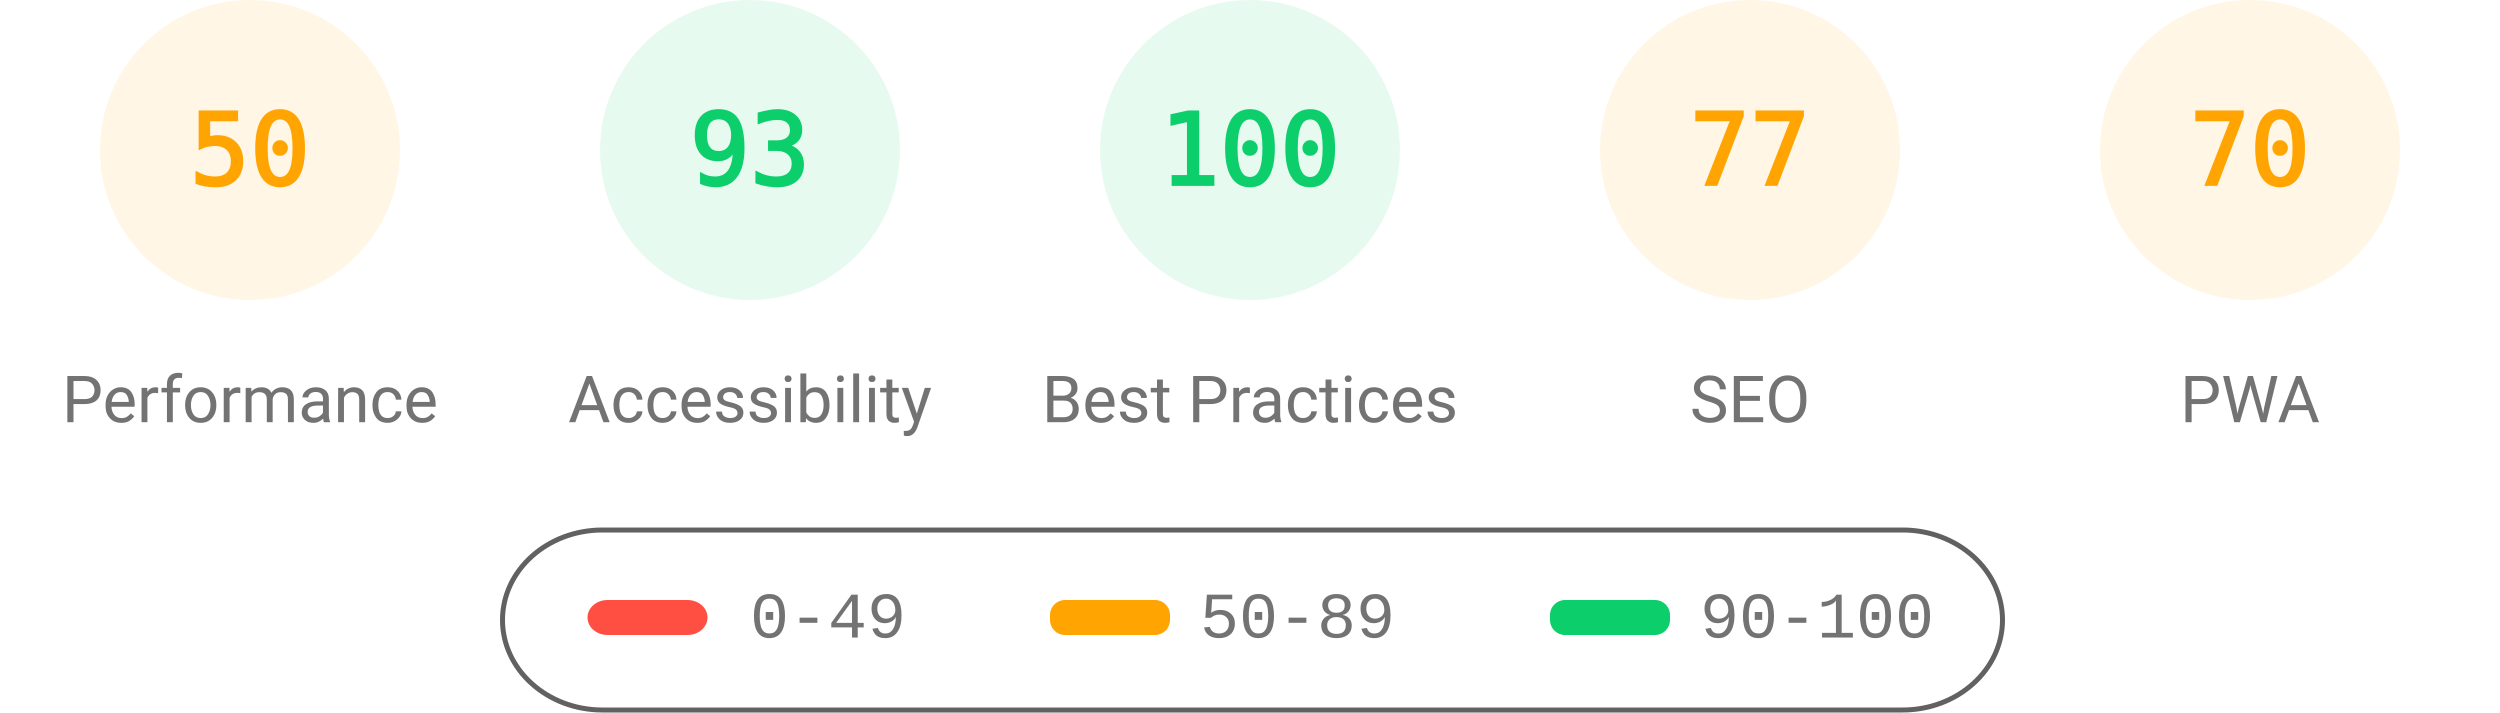
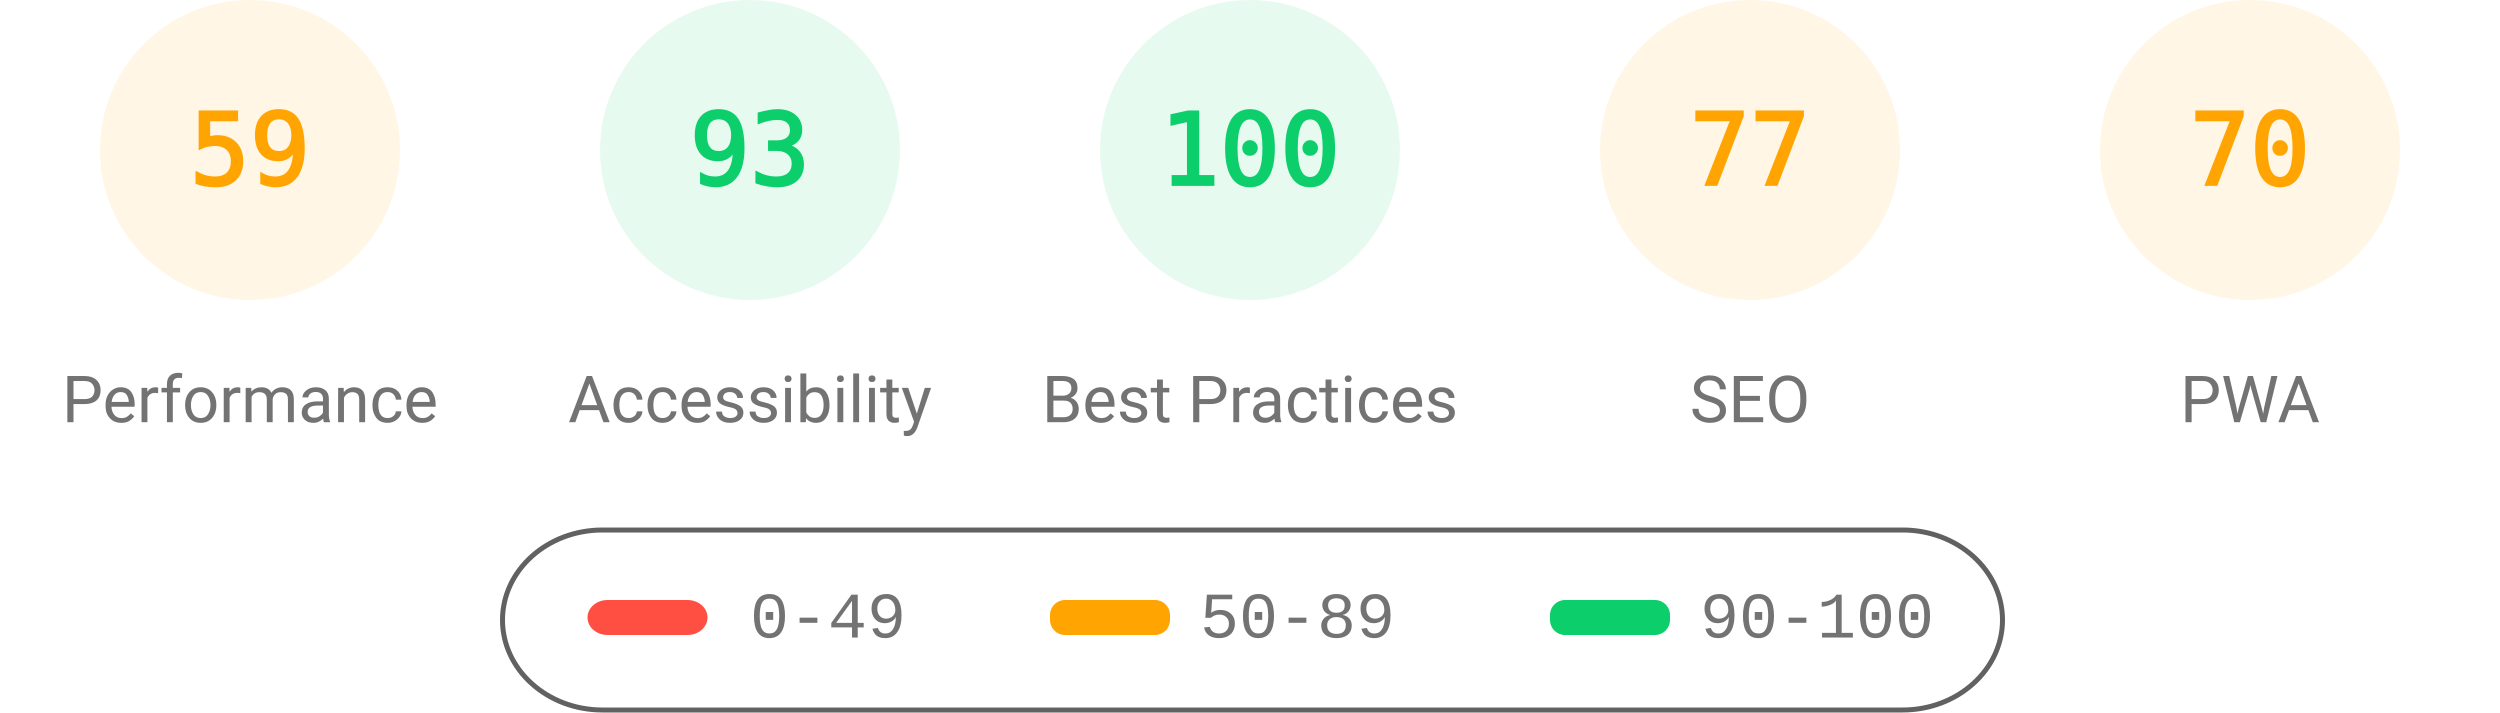
<svg xmlns="http://www.w3.org/2000/svg" fill="none" width="1000" height="285">
  <style>.gauge-base{opacity:.1}.gauge-arc{fill:none;animation-delay:250ms;stroke-linecap:round;transform:rotate(-90deg);transform-origin:100px 60px;animation:load-gauge 1s ease forwards}.guage-text{font-size:40px;font-family:monospace;text-align:center}.guage-red{color:#ff4e42;fill:#ff4e42;stroke:#ff4e42}.guage-orange{color:#ffa400;fill:#ffa400;stroke:#ffa400}.guage-green{color:#0cce6b;fill:#0cce6b;stroke:#0cce6b}.guage-undefined{color:#5c5c5c;fill:#5c5c5c;stroke:#5c5c5c}.guage-title{color:#737373;fill:#737373;stroke:none;font-size:26px;line-height:26px;font-family:Roboto,Halvetica,Arial,sans-serif}@keyframes load-gauge{from{stroke-dasharray:0 352.858}}</style>
  <svg class="guage-div guage-perf guage-orange" viewBox="0 0 200 200" width="200" height="200">
    <circle class="gauge-base" r="56" cx="100" cy="60" stroke-width="8" />
-     <circle class="gauge-arc guage-arc-1" r="56" cx="100" cy="60" stroke-width="8" style="stroke-dasharray:175.929,351.858" />
-     <text class="guage-text" x="100" y="60" alignment-baseline="central" dominant-baseline="central" text-anchor="middle">50</text>
+     <circle class="gauge-arc guage-arc-1" r="56" cx="100" cy="60" stroke-width="8" style="stroke-dasharray:207.596,351.858" />
+     <text class="guage-text" x="100" y="60" alignment-baseline="central" dominant-baseline="central" text-anchor="middle">59</text>
    <text class="guage-title" x="100" y="160" alignment-baseline="central" dominant-baseline="central" text-anchor="middle">Performance</text>
  </svg>
  <svg class="guage-div guage-acc guage-green" viewBox="0 0 200 200" width="200" height="200" x="200">
    <circle class="gauge-base" r="56" cx="100" cy="60" stroke-width="8" />
    <circle class="gauge-arc guage-arc-2" r="56" cx="100" cy="60" stroke-width="8" style="stroke-dasharray:327.228,351.858" />
    <text class="guage-text" x="100" y="60" alignment-baseline="central" dominant-baseline="central" text-anchor="middle">93</text>
    <text class="guage-title" x="100" y="160" alignment-baseline="central" dominant-baseline="central" text-anchor="middle">Accessibility</text>
  </svg>
  <svg class="guage-div guage-best guage-green" viewBox="0 0 200 200" width="200" height="200" x="400">
    <circle class="gauge-base" r="56" cx="100" cy="60" stroke-width="8" />
    <circle class="gauge-arc guage-arc-3" r="56" cx="100" cy="60" stroke-width="8" style="stroke-dasharray:351.858,351.858" />
    <text class="guage-text" x="100" y="60" alignment-baseline="central" dominant-baseline="central" text-anchor="middle">100</text>
    <text class="guage-title" x="100" y="160" alignment-baseline="central" dominant-baseline="central" text-anchor="middle">Best Practices</text>
  </svg>
  <svg class="guage-div guage-seo guage-orange" viewBox="0 0 200 200" width="200" height="200" x="600">
    <circle class="gauge-base" r="56" cx="100" cy="60" stroke-width="8" />
    <circle class="gauge-arc guage-arc-4" r="56" cx="100" cy="60" stroke-width="8" style="stroke-dasharray:270.931,351.858" />
    <text class="guage-text" x="100" y="60" alignment-baseline="central" dominant-baseline="central" text-anchor="middle">77</text>
    <text class="guage-title" x="100" y="160" alignment-baseline="central" dominant-baseline="central" text-anchor="middle">SEO</text>
  </svg>
  <svg class="guage-div guage-pwa guage-orange" viewBox="0 0 200 200" width="200" height="200" x="800">
    <circle class="gauge-base" r="56" cx="100" cy="60" stroke-width="8" />
    <circle class="gauge-arc guage-arc-4" r="56" cx="100" cy="60" stroke-width="8" style="stroke-dasharray:246.301,351.858" />
    <text class="guage-text" x="100" y="60" alignment-baseline="central" dominant-baseline="central" text-anchor="middle">70</text>
    <text class="guage-title" x="100" y="160" alignment-baseline="central" dominant-baseline="central" text-anchor="middle">PWA</text>
  </svg>
  <svg width="604" height="76" x="200" y="210">
    <path fill="none" id="canvas_background" d="M-1-1h604v80H-1z" />
    <rect fill-opacity="0" stroke="#616161" stroke-width="2" rx="40" id="svg_2" height="72" width="600" y="2" x="1" fill="#000" />
    <rect stroke="#000" rx="8" id="svg_3" height="14" width="48" y="30" x="35" stroke-opacity="null" stroke-width="0" fill="#ff4e42" />
    <rect stroke="#000" rx="6" id="svg_4" height="14" width="48" y="30" x="220" stroke-opacity="null" stroke-width="0" fill="#ffa400" />
    <rect stroke="#000" rx="6" id="svg_5" height="14" width="48" y="30" x="420" stroke-opacity="null" stroke-width="0" fill="#0cce6b" />
    <text xml:space="preserve" text-anchor="start" font-family="'Courier New', Courier, monospace" font-size="26" id="svg_6" y="45" x="100" stroke-opacity="null" stroke-width="0" stroke="#000" fill="#737373">0-49</text>
    <text xml:space="preserve" text-anchor="start" font-family="'Courier New', Courier, monospace" font-size="26" id="svg_7" y="45" x="280" stroke-opacity="null" stroke-width="0" stroke="#000" fill="#737373">50-89</text>
    <text xml:space="preserve" text-anchor="start" font-family="'Courier New', Courier, monospace" font-size="26" id="svg_8" y="45" x="480" stroke-opacity="null" stroke-width="0" stroke="#000" fill="#737373">90-100</text>
  </svg>
</svg>
